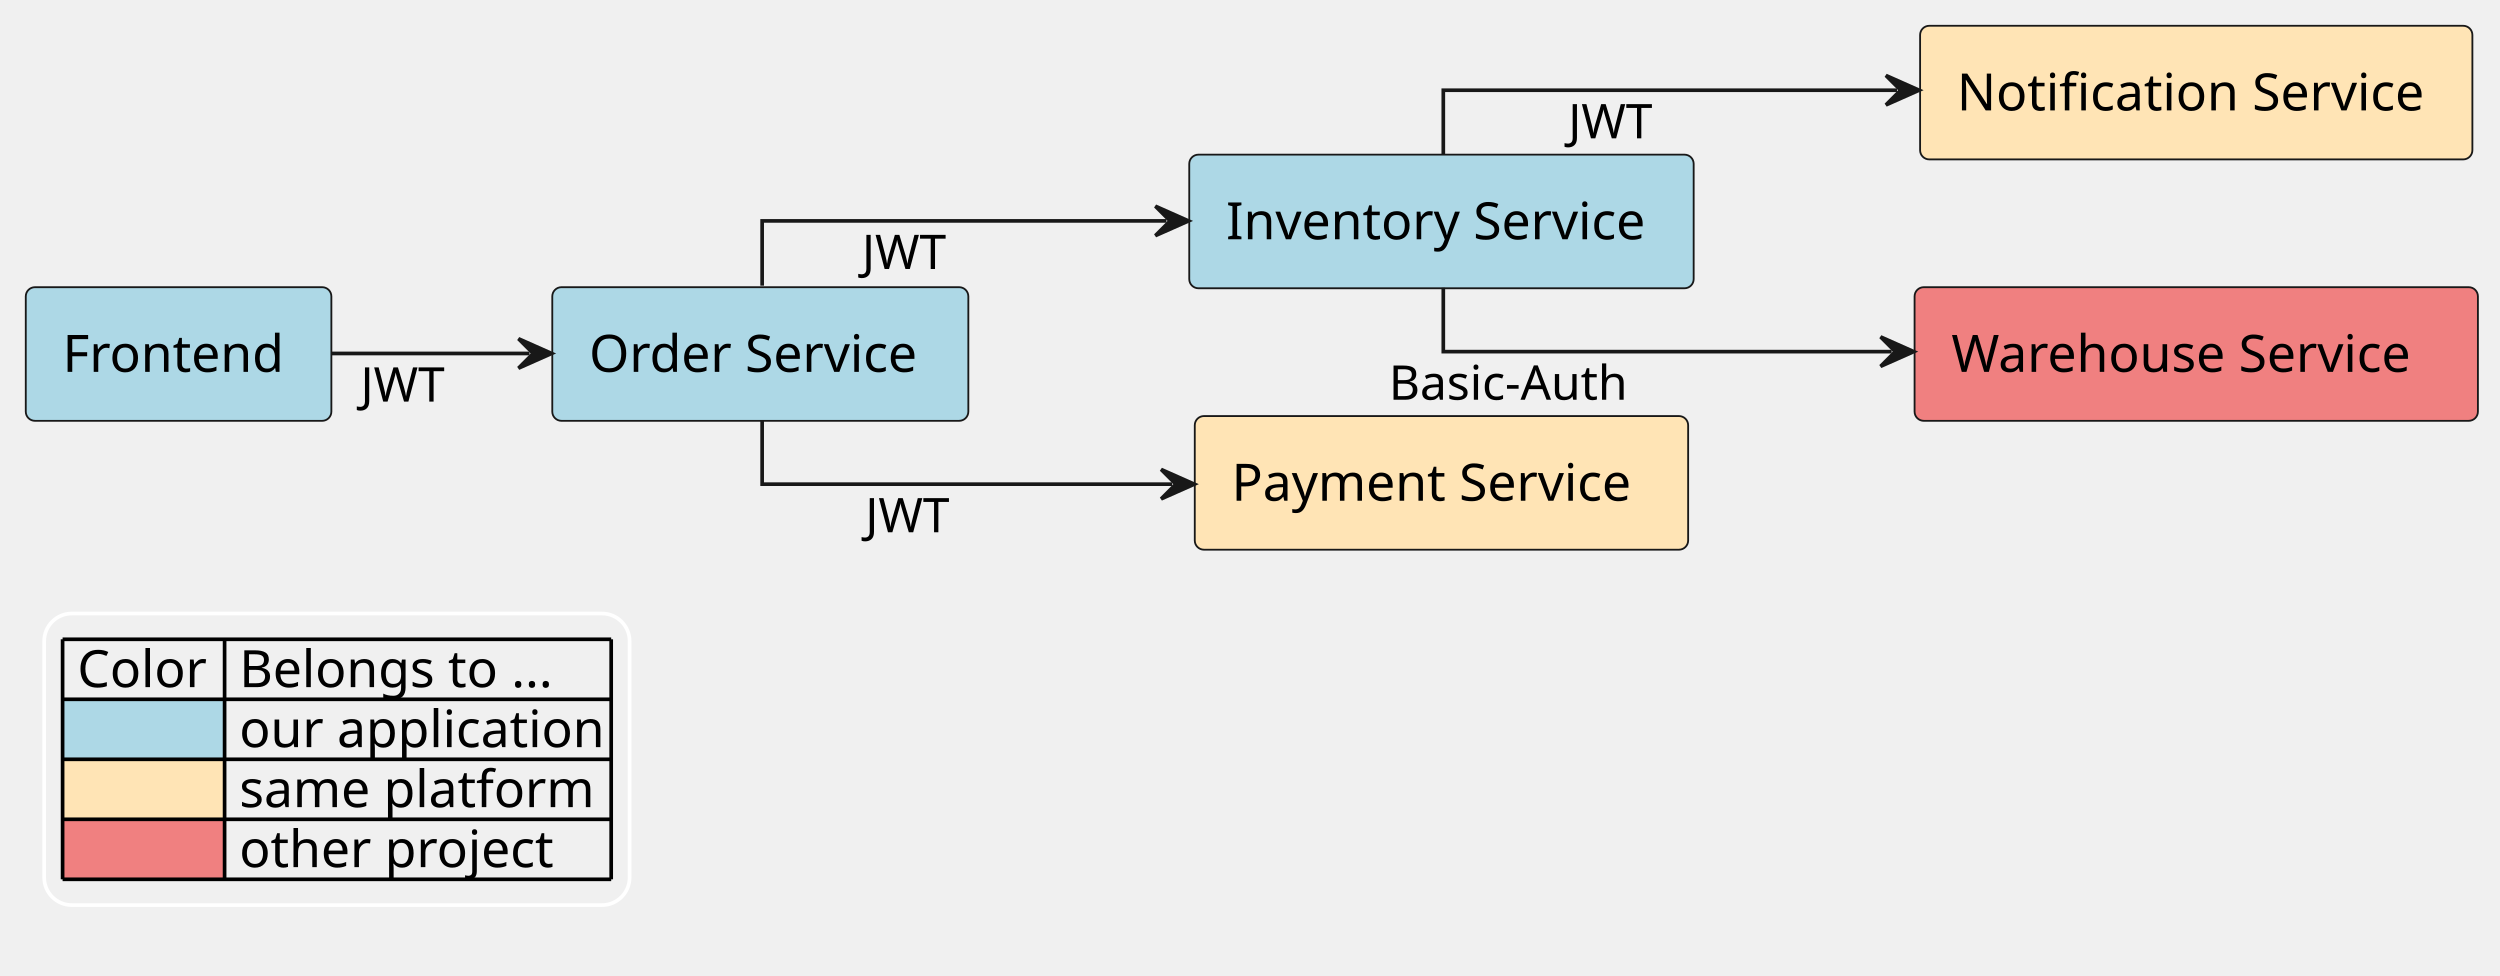
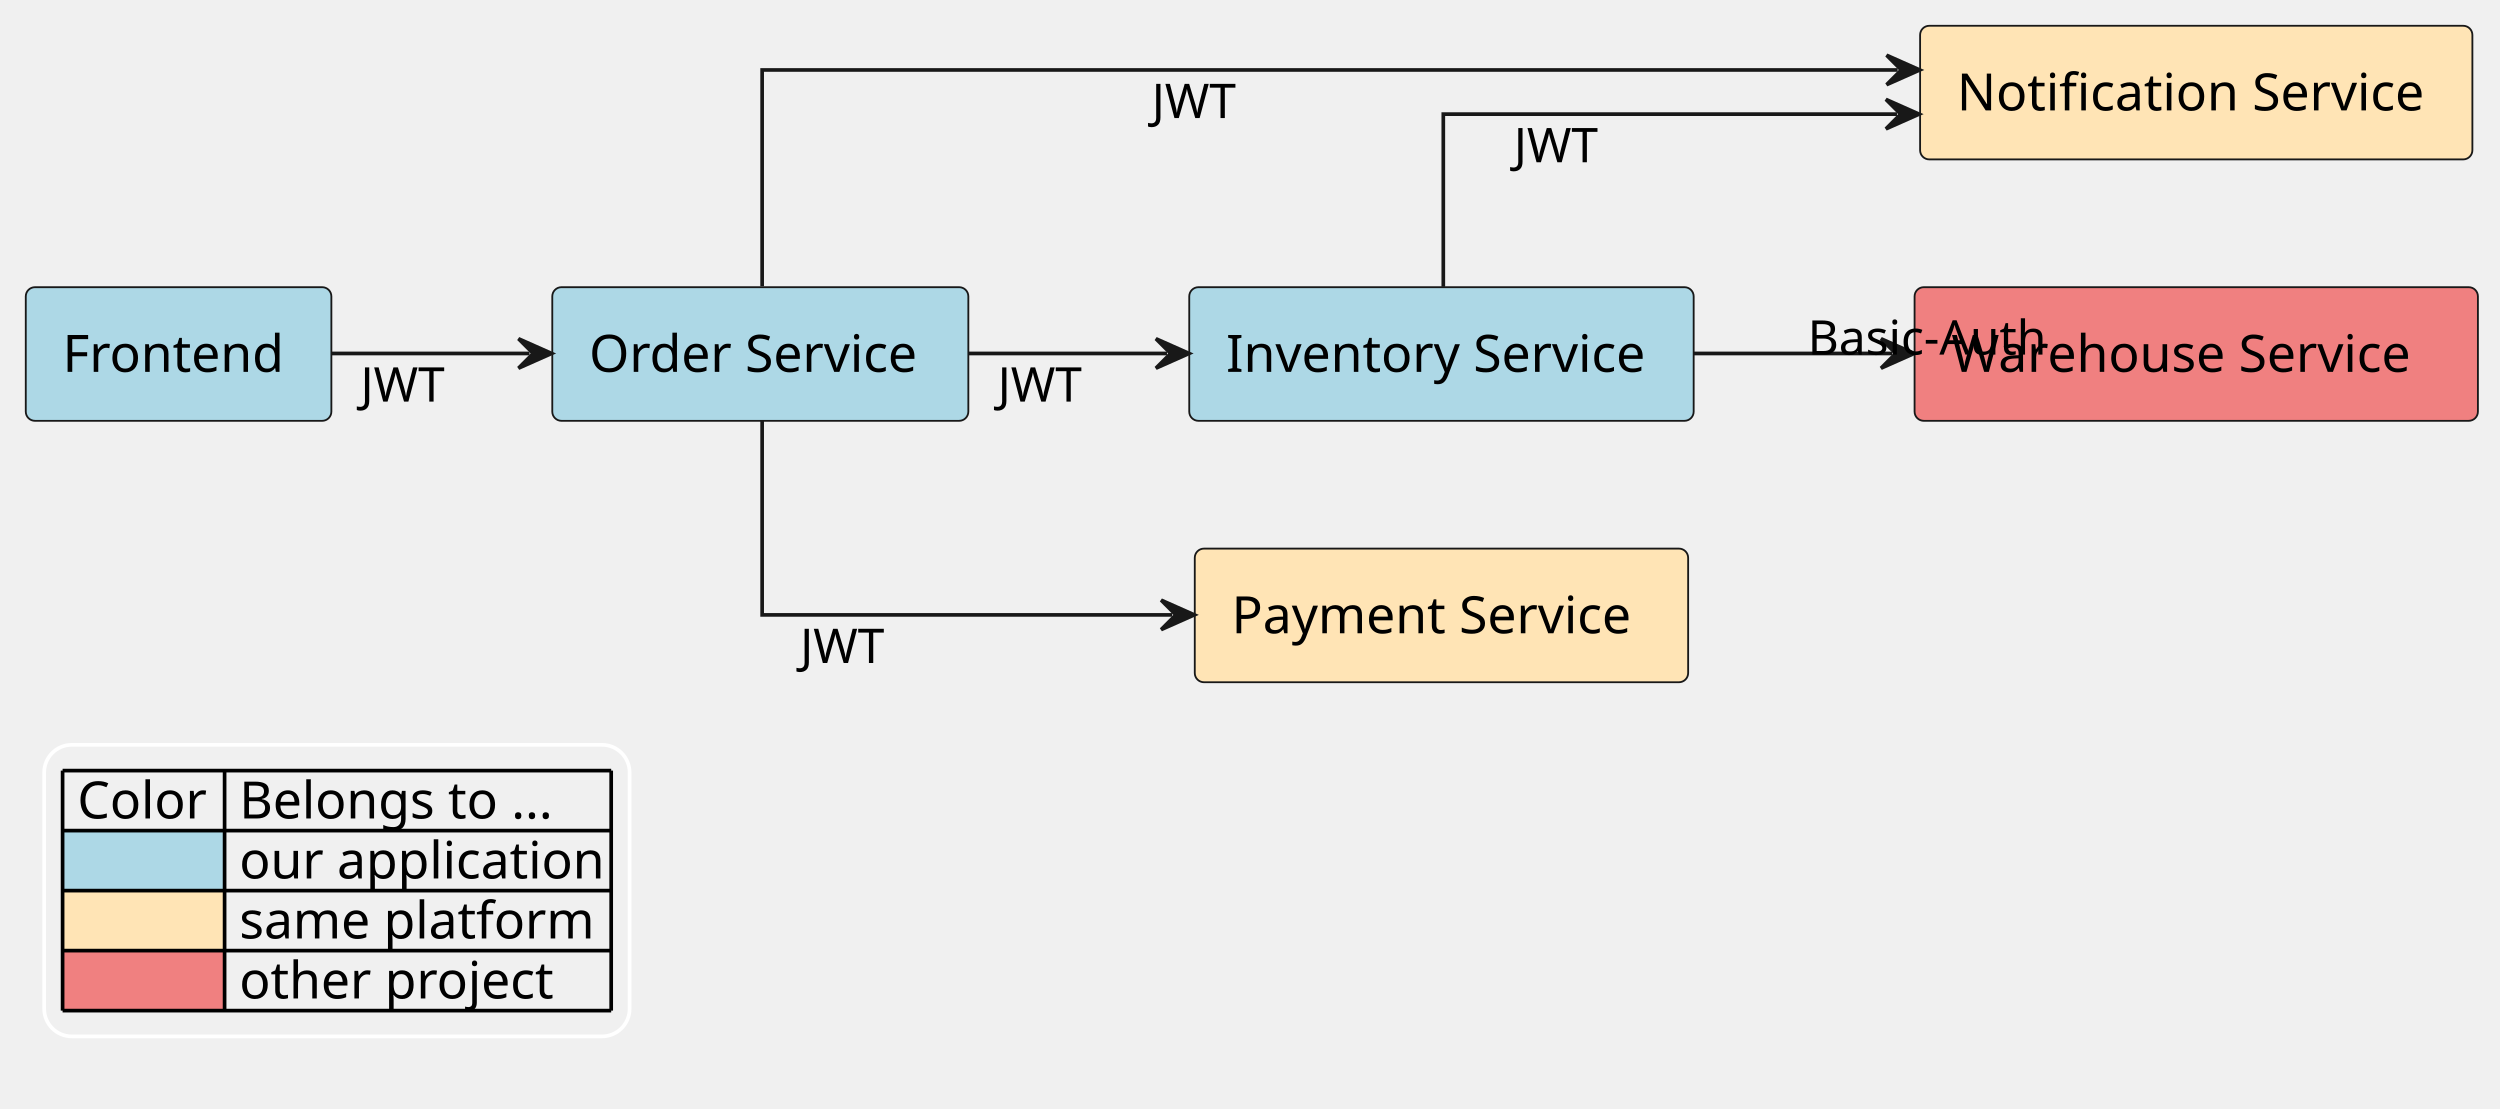
- <svg xmlns="http://www.w3.org/2000/svg" contentStyleType="text/css" height="265px" preserveAspectRatio="none" style="width:679px;height:265px;background:#FFFFFF;" version="1.1" viewBox="0 0 679 265" width="679px" zoomAndPan="magnify">
+ <svg xmlns="http://www.w3.org/2000/svg" contentStyleType="text/css" height="301px" preserveAspectRatio="none" style="width:679px;height:301px;background:#FFFFFF;" version="1.1" viewBox="0 0 679 301" width="679px" zoomAndPan="magnify">
  <defs />
  <g>
    <g id="elem_platform__application__order_service">
      <rect fill="#ADD8E6" height="36.297" rx="2.5" ry="2.5" style="stroke:#181818;stroke-width:0.5;" width="113" x="150" y="78" />
      <text fill="#000000" font-family="sans-serif" font-size="14" lengthAdjust="spacing" textLength="93" x="160" y="100.995">Order Service</text>
    </g>
    <g id="elem_platform__application__frontend">
      <rect fill="#ADD8E6" height="36.297" rx="2.5" ry="2.5" style="stroke:#181818;stroke-width:0.5;" width="83" x="7" y="78" />
      <text fill="#000000" font-family="sans-serif" font-size="14" lengthAdjust="spacing" textLength="63" x="17" y="100.995">Frontend</text>
    </g>
    <g id="elem_platform__application__inventory_service">
-       <rect fill="#ADD8E6" height="36.297" rx="2.5" ry="2.5" style="stroke:#181818;stroke-width:0.5;" width="137" x="323" y="42" />
-       <text fill="#000000" font-family="sans-serif" font-size="14" lengthAdjust="spacing" textLength="117" x="333" y="64.995">Inventory Service</text>
-     </g>
-     <g id="elem_platform__payment_service">
-       <rect fill="#FFE4B5" height="36.297" rx="2.5" ry="2.5" style="stroke:#181818;stroke-width:0.5;" width="134" x="324.5" y="113" />
-       <text fill="#000000" font-family="sans-serif" font-size="14" lengthAdjust="spacing" textLength="114" x="334.5" y="135.995">Payment Service</text>
+       <rect fill="#ADD8E6" height="36.297" rx="2.5" ry="2.5" style="stroke:#181818;stroke-width:0.5;" width="137" x="323" y="78" />
+       <text fill="#000000" font-family="sans-serif" font-size="14" lengthAdjust="spacing" textLength="117" x="333" y="100.995">Inventory Service</text>
    </g>
    <g id="elem_platform__notification_service">
      <rect fill="#FFE4B5" height="36.297" rx="2.5" ry="2.5" style="stroke:#181818;stroke-width:0.5;" width="150" x="521.5" y="7" />
      <text fill="#000000" font-family="sans-serif" font-size="14" lengthAdjust="spacing" textLength="130" x="531.5" y="29.995">Notification Service</text>
    </g>
+     <g id="elem_platform__payment_service">
+       <rect fill="#FFE4B5" height="36.297" rx="2.5" ry="2.5" style="stroke:#181818;stroke-width:0.5;" width="134" x="324.5" y="149" />
+       <text fill="#000000" font-family="sans-serif" font-size="14" lengthAdjust="spacing" textLength="114" x="334.5" y="171.995">Payment Service</text>
+     </g>
    <g id="elem_other_project__warehouse_service">
      <rect fill="#F08080" height="36.297" rx="2.5" ry="2.5" style="stroke:#181818;stroke-width:0.5;" width="153" x="520" y="78" />
      <text fill="#000000" font-family="sans-serif" font-size="14" lengthAdjust="spacing" textLength="133" x="530" y="100.995">Warehouse Service</text>
    </g>
+     <g id="link_platform__application__order_service_platform__notification_service">
+       <path d="M207,77.75 C207,54.98 207,19 207,19 C207,19 402.22,19 515.4,19 " fill="none" id="platform__application__order_service-to-platform__notification_service" style="stroke:#181818;stroke-width:1.0;" />
+       <polygon fill="#181818" points="521.4,19,512.4,15,516.4,19,512.4,23,521.4,19" style="stroke:#181818;stroke-width:1.0;" />
+       <text fill="#000000" font-family="sans-serif" font-size="13" lengthAdjust="spacing" textLength="21" x="312.82" y="32.067">JWT</text>
+     </g>
    <g id="link_platform__application__order_service_platform__application__inventory_service">
-       <path d="M207,77.58 C207,68.72 207,60 207,60 C207,60 264.34,60 316.8,60 " fill="none" id="platform__application__order_service-to-platform__application__inventory_service" style="stroke:#181818;stroke-width:1.0;" />
-       <polygon fill="#181818" points="322.8,60,313.8,56,317.8,60,313.8,64,322.8,60" style="stroke:#181818;stroke-width:1.0;" />
-       <text fill="#000000" font-family="sans-serif" font-size="13" lengthAdjust="spacing" textLength="21" x="234.11" y="73.067">JWT</text>
+       <path d="M263.01,96 C281.93,96 297.22,96 316.95,96 " fill="none" id="platform__application__order_service-to-platform__application__inventory_service" style="stroke:#181818;stroke-width:1.0;" />
+       <polygon fill="#181818" points="322.95,96,313.95,92,317.95,96,313.95,100,322.95,96" style="stroke:#181818;stroke-width:1.0;" />
+       <text fill="#000000" font-family="sans-serif" font-size="13" lengthAdjust="spacing" textLength="21" x="270.98" y="109.067">JWT</text>
    </g>
    <g id="link_platform__application__order_service_platform__payment_service">
-       <path d="M207,114.17 C207,122.9 207,131.5 207,131.5 C207,131.5 265.62,131.5 318.37,131.5 " fill="none" id="platform__application__order_service-to-platform__payment_service" style="stroke:#181818;stroke-width:1.0;" />
-       <polygon fill="#181818" points="324.37,131.5,315.37,127.5,319.37,131.5,315.37,135.5,324.37,131.5" style="stroke:#181818;stroke-width:1.0;" />
-       <text fill="#000000" font-family="sans-serif" font-size="13" lengthAdjust="spacing" textLength="21" x="235.02" y="144.567">JWT</text>
+       <path d="M207,114.28 C207,135.32 207,167 207,167 C207,167 265.62,167 318.37,167 " fill="none" id="platform__application__order_service-to-platform__payment_service" style="stroke:#181818;stroke-width:1.0;" />
+       <polygon fill="#181818" points="324.37,167,315.37,163,319.37,167,315.37,171,324.37,167" style="stroke:#181818;stroke-width:1.0;" />
+       <text fill="#000000" font-family="sans-serif" font-size="13" lengthAdjust="spacing" textLength="21" x="217.33" y="180.067">JWT</text>
    </g>
    <g id="link_platform__application__frontend_platform__application__order_service">
      <path d="M90.01,96 C108.3,96 124.07,96 143.82,96 " fill="none" id="platform__application__frontend-to-platform__application__order_service" style="stroke:#181818;stroke-width:1.0;" />
      <polygon fill="#181818" points="149.82,96,140.82,92,144.82,96,140.82,100,149.82,96" style="stroke:#181818;stroke-width:1.0;" />
      <text fill="#000000" font-family="sans-serif" font-size="13" lengthAdjust="spacing" textLength="21" x="97.92" y="109.067">JWT</text>
    </g>
    <g id="link_platform__application__inventory_service_platform__notification_service">
-       <path d="M392,41.83 C392,33.1 392,24.5 392,24.5 C392,24.5 456.91,24.5 515.22,24.5 " fill="none" id="platform__application__inventory_service-to-platform__notification_service" style="stroke:#181818;stroke-width:1.0;" />
-       <polygon fill="#181818" points="521.22,24.5,512.22,20.5,516.22,24.5,512.22,28.5,521.22,24.5" style="stroke:#181818;stroke-width:1.0;" />
-       <text fill="#000000" font-family="sans-serif" font-size="13" lengthAdjust="spacing" textLength="21" x="425.94" y="37.567">JWT</text>
+       <path d="M392,77.89 C392,58.66 392,31 392,31 C392,31 456.91,31 515.22,31 " fill="none" id="platform__application__inventory_service-to-platform__notification_service" style="stroke:#181818;stroke-width:1.0;" />
+       <polygon fill="#181818" points="521.22,31,512.22,27,516.22,31,512.22,35,521.22,31" style="stroke:#181818;stroke-width:1.0;" />
+       <text fill="#000000" font-family="sans-serif" font-size="13" lengthAdjust="spacing" textLength="21" x="411.16" y="44.067">JWT</text>
    </g>
    <g id="link_platform__application__inventory_service_other_project__warehouse_service">
-       <path d="M392,78.17 C392,86.9 392,95.5 392,95.5 C392,95.5 455.74,95.5 513.77,95.5 " fill="none" id="platform__application__inventory_service-to-other_project__warehouse_service" style="stroke:#181818;stroke-width:1.0;" />
-       <polygon fill="#181818" points="519.77,95.5,510.77,91.5,514.77,95.5,510.77,99.5,519.77,95.5" style="stroke:#181818;stroke-width:1.0;" />
-       <text fill="#000000" font-family="sans-serif" font-size="13" lengthAdjust="spacing" textLength="69" x="377.22" y="108.567">Basic-Auth</text>
+       <path d="M460.05,96 C479.25,96 494.25,96 513.89,96 " fill="none" id="platform__application__inventory_service-to-other_project__warehouse_service" style="stroke:#181818;stroke-width:1.0;" />
+       <polygon fill="#181818" points="519.89,96,510.89,92,514.89,96,510.89,100,519.89,96" style="stroke:#181818;stroke-width:1.0;" />
+       <text fill="#000000" font-family="sans-serif" font-size="13" lengthAdjust="spacing" textLength="69" x="490.97" y="96.317">Basic-Auth</text>
    </g>
-     <rect fill="none" height="79.188" id="_legend" rx="7.5" ry="7.5" style="stroke:#FFFFFF;stroke-width:1.0;" width="159" x="12" y="166.633" />
-     <text fill="#000000" font-family="sans-serif" font-size="14" lengthAdjust="spacing" textLength="36" x="21" y="186.628">Color</text>
-     <text fill="#000000" font-family="sans-serif" font-size="14" lengthAdjust="spacing" textLength="91" x="65" y="186.628">Belongs to ...</text>
-     <rect fill="#ADD8E6" height="16.297" style="stroke:none;stroke-width:1.0;" width="44" x="17" y="189.93" />
-     <text fill="#000000" font-family="sans-serif" font-size="14" lengthAdjust="spacing" textLength="4" x="17" y="202.925"> </text>
-     <text fill="#000000" font-family="sans-serif" font-size="14" lengthAdjust="spacing" textLength="101" x="65" y="202.925">our application</text>
-     <rect fill="#FFE4B5" height="16.297" style="stroke:none;stroke-width:1.0;" width="44" x="17" y="206.227" />
-     <text fill="#000000" font-family="sans-serif" font-size="14" lengthAdjust="spacing" textLength="4" x="17" y="219.222"> </text>
-     <text fill="#000000" font-family="sans-serif" font-size="14" lengthAdjust="spacing" textLength="98" x="65" y="219.222">same platform</text>
-     <rect fill="#F08080" height="16.297" style="stroke:none;stroke-width:1.0;" width="44" x="17" y="222.523" />
-     <text fill="#000000" font-family="sans-serif" font-size="14" lengthAdjust="spacing" textLength="4" x="17" y="235.519"> </text>
-     <text fill="#000000" font-family="sans-serif" font-size="14" lengthAdjust="spacing" textLength="89" x="65" y="235.519">other project</text>
-     <line style="stroke:#000000;stroke-width:1.0;" x1="17" x2="166" y1="173.633" y2="173.633" />
-     <line style="stroke:#000000;stroke-width:1.0;" x1="17" x2="166" y1="189.93" y2="189.93" />
-     <line style="stroke:#000000;stroke-width:1.0;" x1="17" x2="166" y1="206.227" y2="206.227" />
-     <line style="stroke:#000000;stroke-width:1.0;" x1="17" x2="166" y1="222.523" y2="222.523" />
-     <line style="stroke:#000000;stroke-width:1.0;" x1="17" x2="166" y1="238.82" y2="238.82" />
-     <line style="stroke:#000000;stroke-width:1.0;" x1="17" x2="17" y1="173.633" y2="238.82" />
-     <line style="stroke:#000000;stroke-width:1.0;" x1="61" x2="61" y1="173.633" y2="238.82" />
-     <line style="stroke:#000000;stroke-width:1.0;" x1="166" x2="166" y1="173.633" y2="238.82" />
+     <rect fill="none" height="79.188" id="_legend" rx="7.5" ry="7.5" style="stroke:#FFFFFF;stroke-width:1.0;" width="159" x="12" y="202.297" />
+     <text fill="#000000" font-family="sans-serif" font-size="14" lengthAdjust="spacing" textLength="36" x="21" y="222.292">Color</text>
+     <text fill="#000000" font-family="sans-serif" font-size="14" lengthAdjust="spacing" textLength="91" x="65" y="222.292">Belongs to ...</text>
+     <rect fill="#ADD8E6" height="16.297" style="stroke:none;stroke-width:1.0;" width="44" x="17" y="225.594" />
+     <text fill="#000000" font-family="sans-serif" font-size="14" lengthAdjust="spacing" textLength="4" x="17" y="238.589"> </text>
+     <text fill="#000000" font-family="sans-serif" font-size="14" lengthAdjust="spacing" textLength="101" x="65" y="238.589">our application</text>
+     <rect fill="#FFE4B5" height="16.297" style="stroke:none;stroke-width:1.0;" width="44" x="17" y="241.891" />
+     <text fill="#000000" font-family="sans-serif" font-size="14" lengthAdjust="spacing" textLength="4" x="17" y="254.886"> </text>
+     <text fill="#000000" font-family="sans-serif" font-size="14" lengthAdjust="spacing" textLength="98" x="65" y="254.886">same platform</text>
+     <rect fill="#F08080" height="16.297" style="stroke:none;stroke-width:1.0;" width="44" x="17" y="258.188" />
+     <text fill="#000000" font-family="sans-serif" font-size="14" lengthAdjust="spacing" textLength="4" x="17" y="271.183"> </text>
+     <text fill="#000000" font-family="sans-serif" font-size="14" lengthAdjust="spacing" textLength="89" x="65" y="271.183">other project</text>
+     <line style="stroke:#000000;stroke-width:1.0;" x1="17" x2="166" y1="209.297" y2="209.297" />
+     <line style="stroke:#000000;stroke-width:1.0;" x1="17" x2="166" y1="225.594" y2="225.594" />
+     <line style="stroke:#000000;stroke-width:1.0;" x1="17" x2="166" y1="241.891" y2="241.891" />
+     <line style="stroke:#000000;stroke-width:1.0;" x1="17" x2="166" y1="258.188" y2="258.188" />
+     <line style="stroke:#000000;stroke-width:1.0;" x1="17" x2="166" y1="274.484" y2="274.484" />
+     <line style="stroke:#000000;stroke-width:1.0;" x1="17" x2="17" y1="209.297" y2="274.484" />
+     <line style="stroke:#000000;stroke-width:1.0;" x1="61" x2="61" y1="209.297" y2="274.484" />
+     <line style="stroke:#000000;stroke-width:1.0;" x1="166" x2="166" y1="209.297" y2="274.484" />
  </g>
</svg>
